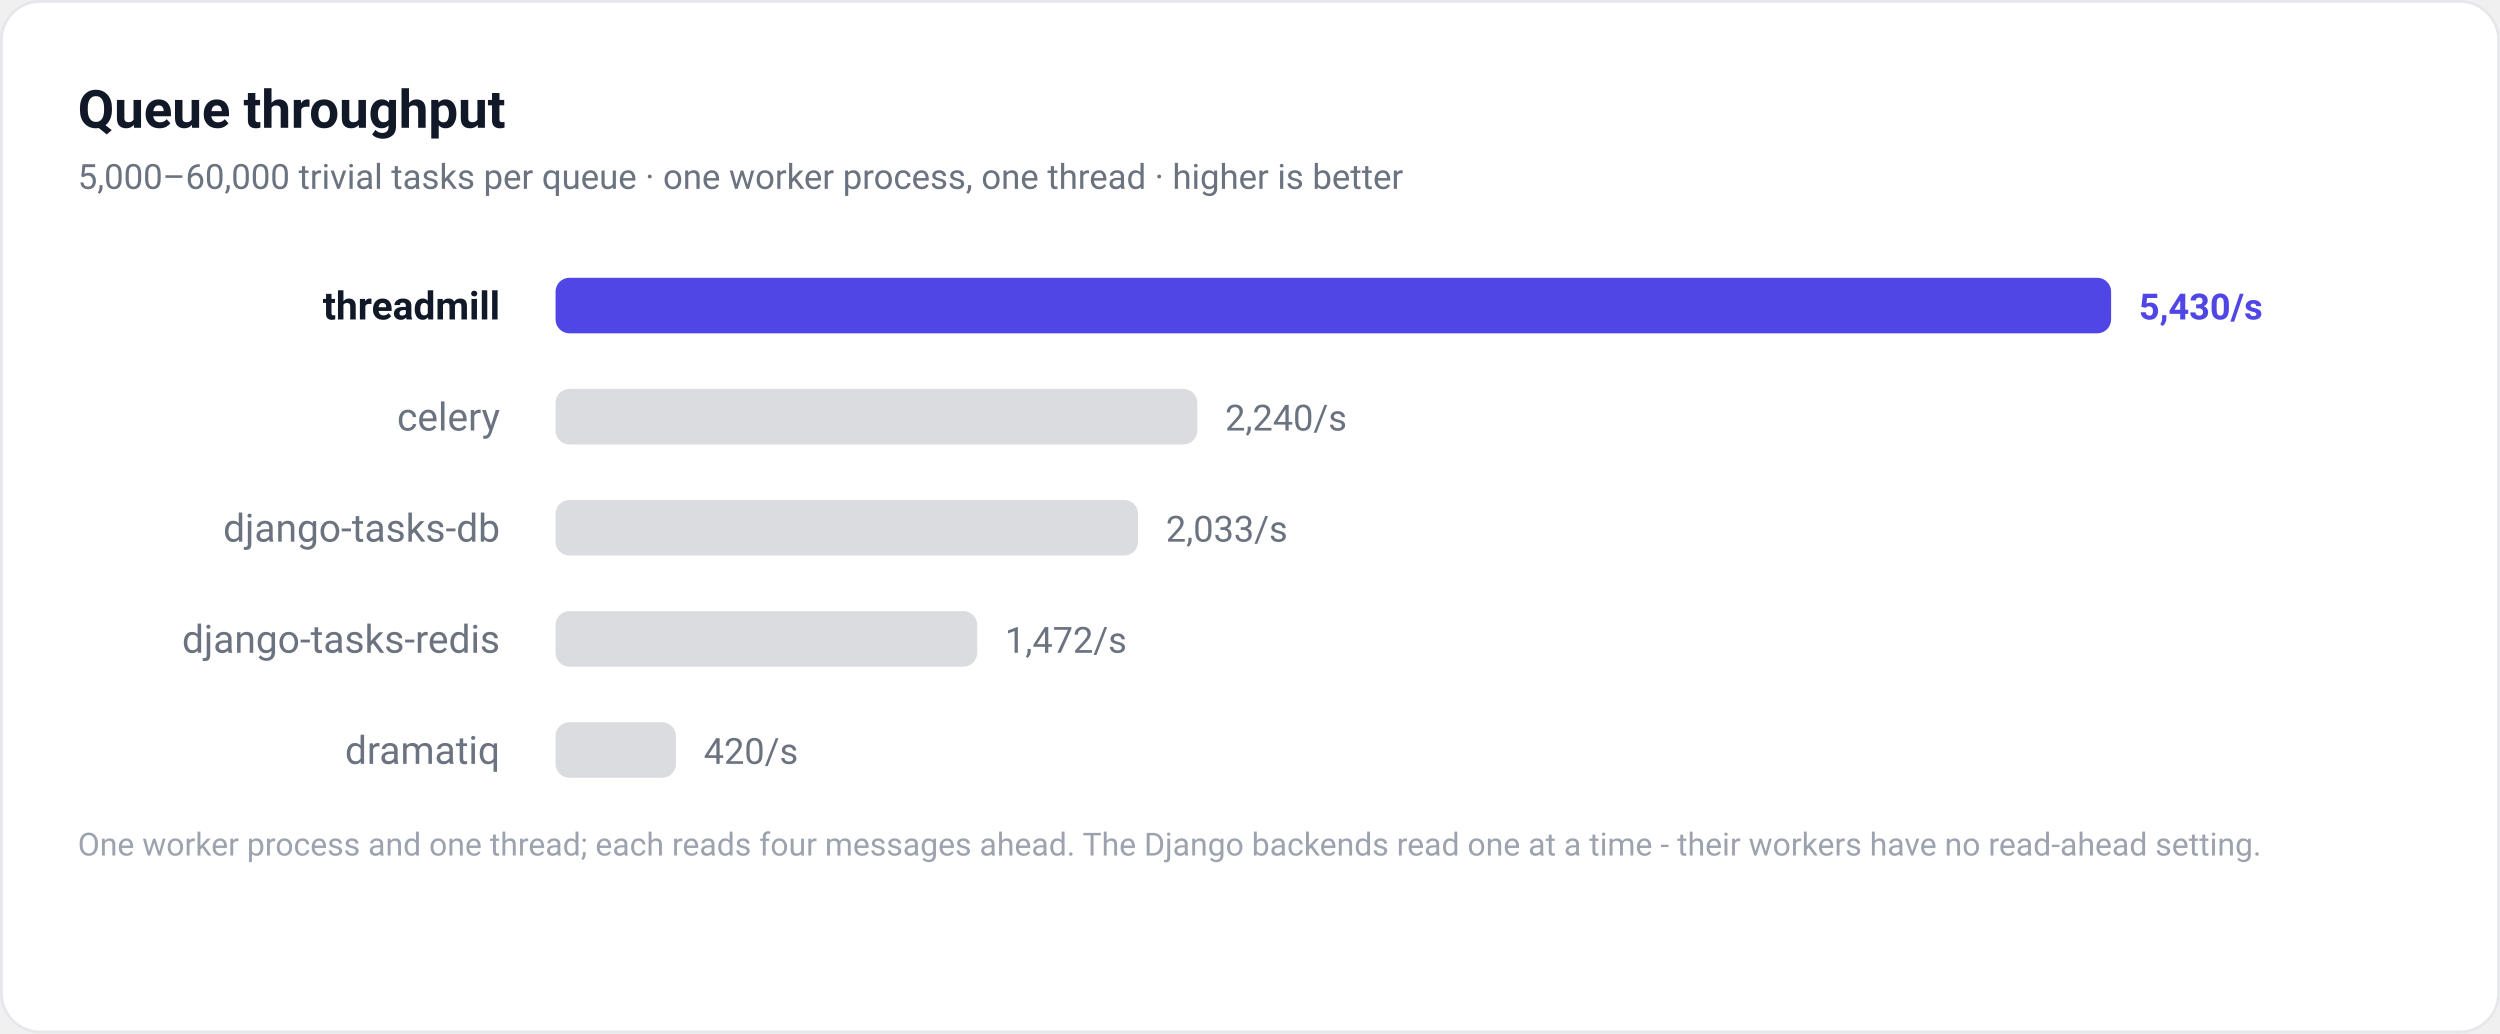
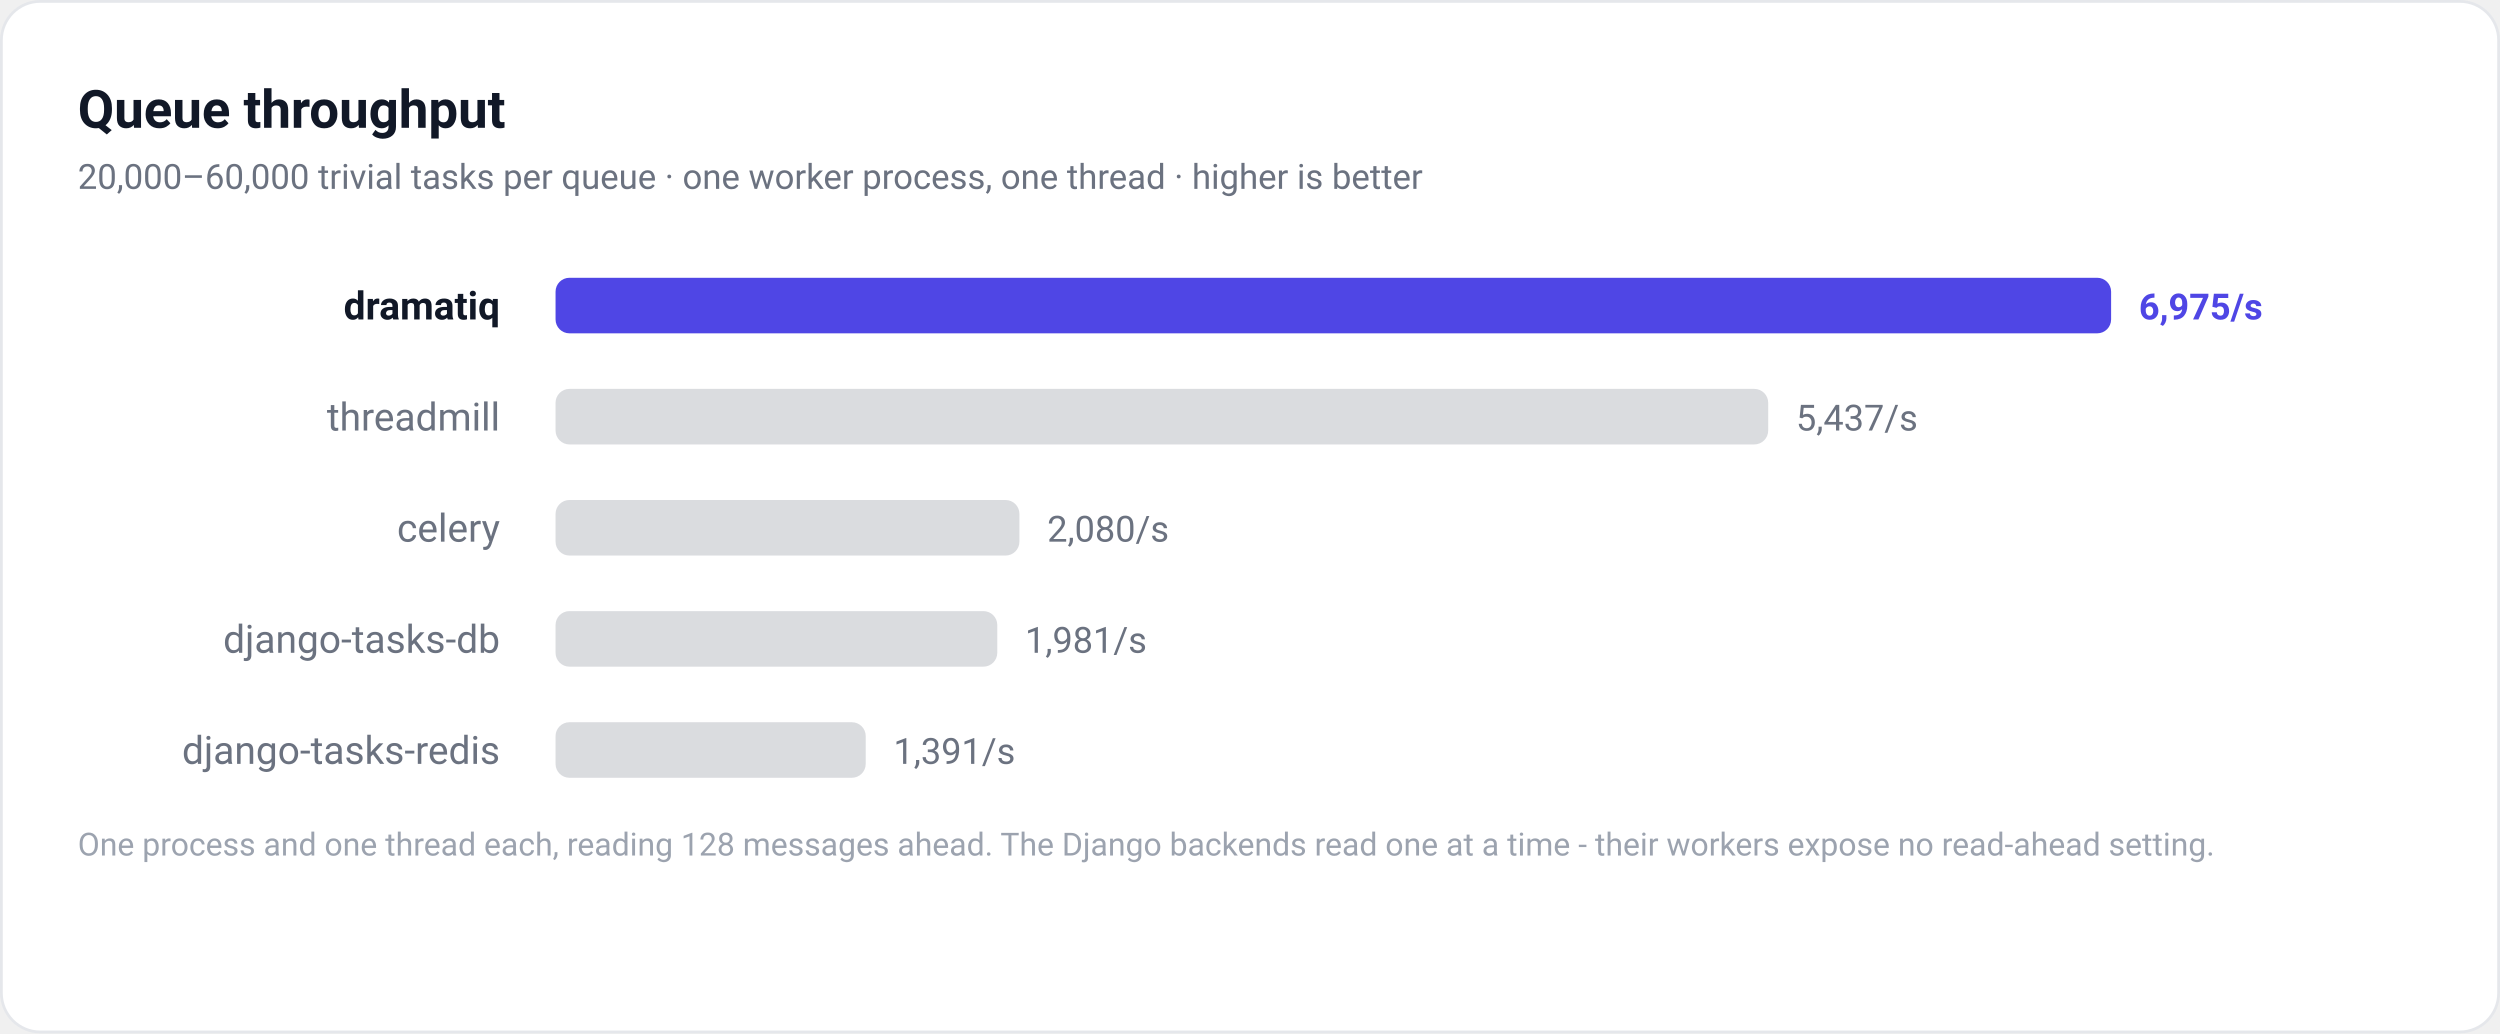
- <svg xmlns="http://www.w3.org/2000/svg" viewBox="0 0 900 372" width="900" height="372" role="img" aria-label="Tasks per second with one worker: threadmill 5,430, celery 2,240, django-tasks-db 2,033, django-tasks-redis 1,472, dramatiq 420.">
+ <svg xmlns="http://www.w3.org/2000/svg" viewBox="0 0 900 372" width="900" height="372" role="img" aria-label="Tasks per second with one worker: dramatiq 6,975, threadmill 5,437, celery 2,080, django-tasks-db 1,981, django-tasks-redis 1,391.">
  <style>svg{max-width:100%;height:auto}</style>
  <rect x="0.5" y="0.5" width="899" height="371" rx="14" fill="#ffffff" stroke="#e5e7eb" />
  <text x="28" y="46" font-family="system-ui, -apple-system, &quot;Segoe UI&quot;, Roboto, &quot;Helvetica Neue&quot;, Arial, sans-serif" font-size="19" font-weight="700" fill="#111827" text-anchor="start">Queue throughput</text>
-   <text x="28" y="68" font-family="system-ui, -apple-system, &quot;Segoe UI&quot;, Roboto, &quot;Helvetica Neue&quot;, Arial, sans-serif" font-size="12.5" font-weight="400" fill="#6b7280" text-anchor="start">5,000–60,000 trivial tasks per queue · one worker process, one thread · higher is better</text>
-   <text x="180" y="115" font-family="system-ui, -apple-system, &quot;Segoe UI&quot;, Roboto, &quot;Helvetica Neue&quot;, Arial, sans-serif" font-size="14" font-weight="700" fill="#111827" text-anchor="end">threadmill</text>
+   <text x="28" y="68" font-family="system-ui, -apple-system, &quot;Segoe UI&quot;, Roboto, &quot;Helvetica Neue&quot;, Arial, sans-serif" font-size="12.5" font-weight="400" fill="#6b7280" text-anchor="start">20,000–60,000 trivial tasks per queue · one worker process, one thread · higher is better</text>
+   <text x="180" y="115" font-family="system-ui, -apple-system, &quot;Segoe UI&quot;, Roboto, &quot;Helvetica Neue&quot;, Arial, sans-serif" font-size="14" font-weight="700" fill="#111827" text-anchor="end">dramatiq</text>
  <rect x="200" y="100" width="560.00" height="20" rx="5" fill="#4f46e5" opacity="1" />
-   <text x="770" y="115" font-family="system-ui, -apple-system, &quot;Segoe UI&quot;, Roboto, &quot;Helvetica Neue&quot;, Arial, sans-serif" font-size="13" font-weight="700" fill="#4f46e5" text-anchor="start">5,430/s</text>
-   <text x="180" y="155" font-family="system-ui, -apple-system, &quot;Segoe UI&quot;, Roboto, &quot;Helvetica Neue&quot;, Arial, sans-serif" font-size="14" font-weight="400" fill="#6b7280" text-anchor="end">celery</text>
-   <rect x="200" y="140" width="231.03" height="20" rx="5" fill="#6b7280" opacity="0.25" />
-   <text x="441.033" y="155" font-family="system-ui, -apple-system, &quot;Segoe UI&quot;, Roboto, &quot;Helvetica Neue&quot;, Arial, sans-serif" font-size="13" font-weight="400" fill="#6b7280" text-anchor="start">2,240/s</text>
-   <text x="180" y="195" font-family="system-ui, -apple-system, &quot;Segoe UI&quot;, Roboto, &quot;Helvetica Neue&quot;, Arial, sans-serif" font-size="14" font-weight="400" fill="#6b7280" text-anchor="end">django-tasks-db</text>
-   <rect x="200" y="180" width="209.70" height="20" rx="5" fill="#6b7280" opacity="0.25" />
-   <text x="419.705" y="195" font-family="system-ui, -apple-system, &quot;Segoe UI&quot;, Roboto, &quot;Helvetica Neue&quot;, Arial, sans-serif" font-size="13" font-weight="400" fill="#6b7280" text-anchor="start">2,033/s</text>
-   <text x="180" y="235" font-family="system-ui, -apple-system, &quot;Segoe UI&quot;, Roboto, &quot;Helvetica Neue&quot;, Arial, sans-serif" font-size="14" font-weight="400" fill="#6b7280" text-anchor="end">django-tasks-redis</text>
-   <rect x="200" y="220" width="151.79" height="20" rx="5" fill="#6b7280" opacity="0.25" />
-   <text x="361.795" y="235" font-family="system-ui, -apple-system, &quot;Segoe UI&quot;, Roboto, &quot;Helvetica Neue&quot;, Arial, sans-serif" font-size="13" font-weight="400" fill="#6b7280" text-anchor="start">1,472/s</text>
-   <text x="180" y="275" font-family="system-ui, -apple-system, &quot;Segoe UI&quot;, Roboto, &quot;Helvetica Neue&quot;, Arial, sans-serif" font-size="14" font-weight="400" fill="#6b7280" text-anchor="end">dramatiq</text>
-   <rect x="200" y="260" width="43.35" height="20" rx="5" fill="#6b7280" opacity="0.25" />
-   <text x="253.347" y="275" font-family="system-ui, -apple-system, &quot;Segoe UI&quot;, Roboto, &quot;Helvetica Neue&quot;, Arial, sans-serif" font-size="13" font-weight="400" fill="#6b7280" text-anchor="start">420/s</text>
-   <text x="28" y="308" font-family="system-ui, -apple-system, &quot;Segoe UI&quot;, Roboto, &quot;Helvetica Neue&quot;, Arial, sans-serif" font-size="11.5" font-weight="400" fill="#9ca3af" text-anchor="start">One worker process and one thread; each reads four messages ahead. The Django backends read one at a time - their workers have no read-ahead setting.</text>
+   <text x="770" y="115" font-family="system-ui, -apple-system, &quot;Segoe UI&quot;, Roboto, &quot;Helvetica Neue&quot;, Arial, sans-serif" font-size="13" font-weight="700" fill="#4f46e5" text-anchor="start">6,975/s</text>
+   <text x="180" y="155" font-family="system-ui, -apple-system, &quot;Segoe UI&quot;, Roboto, &quot;Helvetica Neue&quot;, Arial, sans-serif" font-size="14" font-weight="400" fill="#6b7280" text-anchor="end">threadmill</text>
+   <rect x="200" y="140" width="436.55" height="20" rx="5" fill="#6b7280" opacity="0.25" />
+   <text x="646.55" y="155" font-family="system-ui, -apple-system, &quot;Segoe UI&quot;, Roboto, &quot;Helvetica Neue&quot;, Arial, sans-serif" font-size="13" font-weight="400" fill="#6b7280" text-anchor="start">5,437/s</text>
+   <text x="180" y="195" font-family="system-ui, -apple-system, &quot;Segoe UI&quot;, Roboto, &quot;Helvetica Neue&quot;, Arial, sans-serif" font-size="14" font-weight="400" fill="#6b7280" text-anchor="end">celery</text>
+   <rect x="200" y="180" width="166.99" height="20" rx="5" fill="#6b7280" opacity="0.25" />
+   <text x="376.994" y="195" font-family="system-ui, -apple-system, &quot;Segoe UI&quot;, Roboto, &quot;Helvetica Neue&quot;, Arial, sans-serif" font-size="13" font-weight="400" fill="#6b7280" text-anchor="start">2,080/s</text>
+   <text x="180" y="235" font-family="system-ui, -apple-system, &quot;Segoe UI&quot;, Roboto, &quot;Helvetica Neue&quot;, Arial, sans-serif" font-size="14" font-weight="400" fill="#6b7280" text-anchor="end">django-tasks-db</text>
+   <rect x="200" y="220" width="159.02" height="20" rx="5" fill="#6b7280" opacity="0.25" />
+   <text x="369.017" y="235" font-family="system-ui, -apple-system, &quot;Segoe UI&quot;, Roboto, &quot;Helvetica Neue&quot;, Arial, sans-serif" font-size="13" font-weight="400" fill="#6b7280" text-anchor="start">1,981/s</text>
+   <text x="180" y="275" font-family="system-ui, -apple-system, &quot;Segoe UI&quot;, Roboto, &quot;Helvetica Neue&quot;, Arial, sans-serif" font-size="14" font-weight="400" fill="#6b7280" text-anchor="end">django-tasks-redis</text>
+   <rect x="200" y="260" width="111.66" height="20" rx="5" fill="#6b7280" opacity="0.25" />
+   <text x="321.658" y="275" font-family="system-ui, -apple-system, &quot;Segoe UI&quot;, Roboto, &quot;Helvetica Neue&quot;, Arial, sans-serif" font-size="13" font-weight="400" fill="#6b7280" text-anchor="start">1,391/s</text>
+   <text x="28" y="308" font-family="system-ui, -apple-system, &quot;Segoe UI&quot;, Roboto, &quot;Helvetica Neue&quot;, Arial, sans-serif" font-size="11.5" font-weight="400" fill="#9ca3af" text-anchor="start">One process and one thread each, reading 128 messages ahead. The Django backends read one at a time - their workers expose no read-ahead setting.</text>
</svg>
